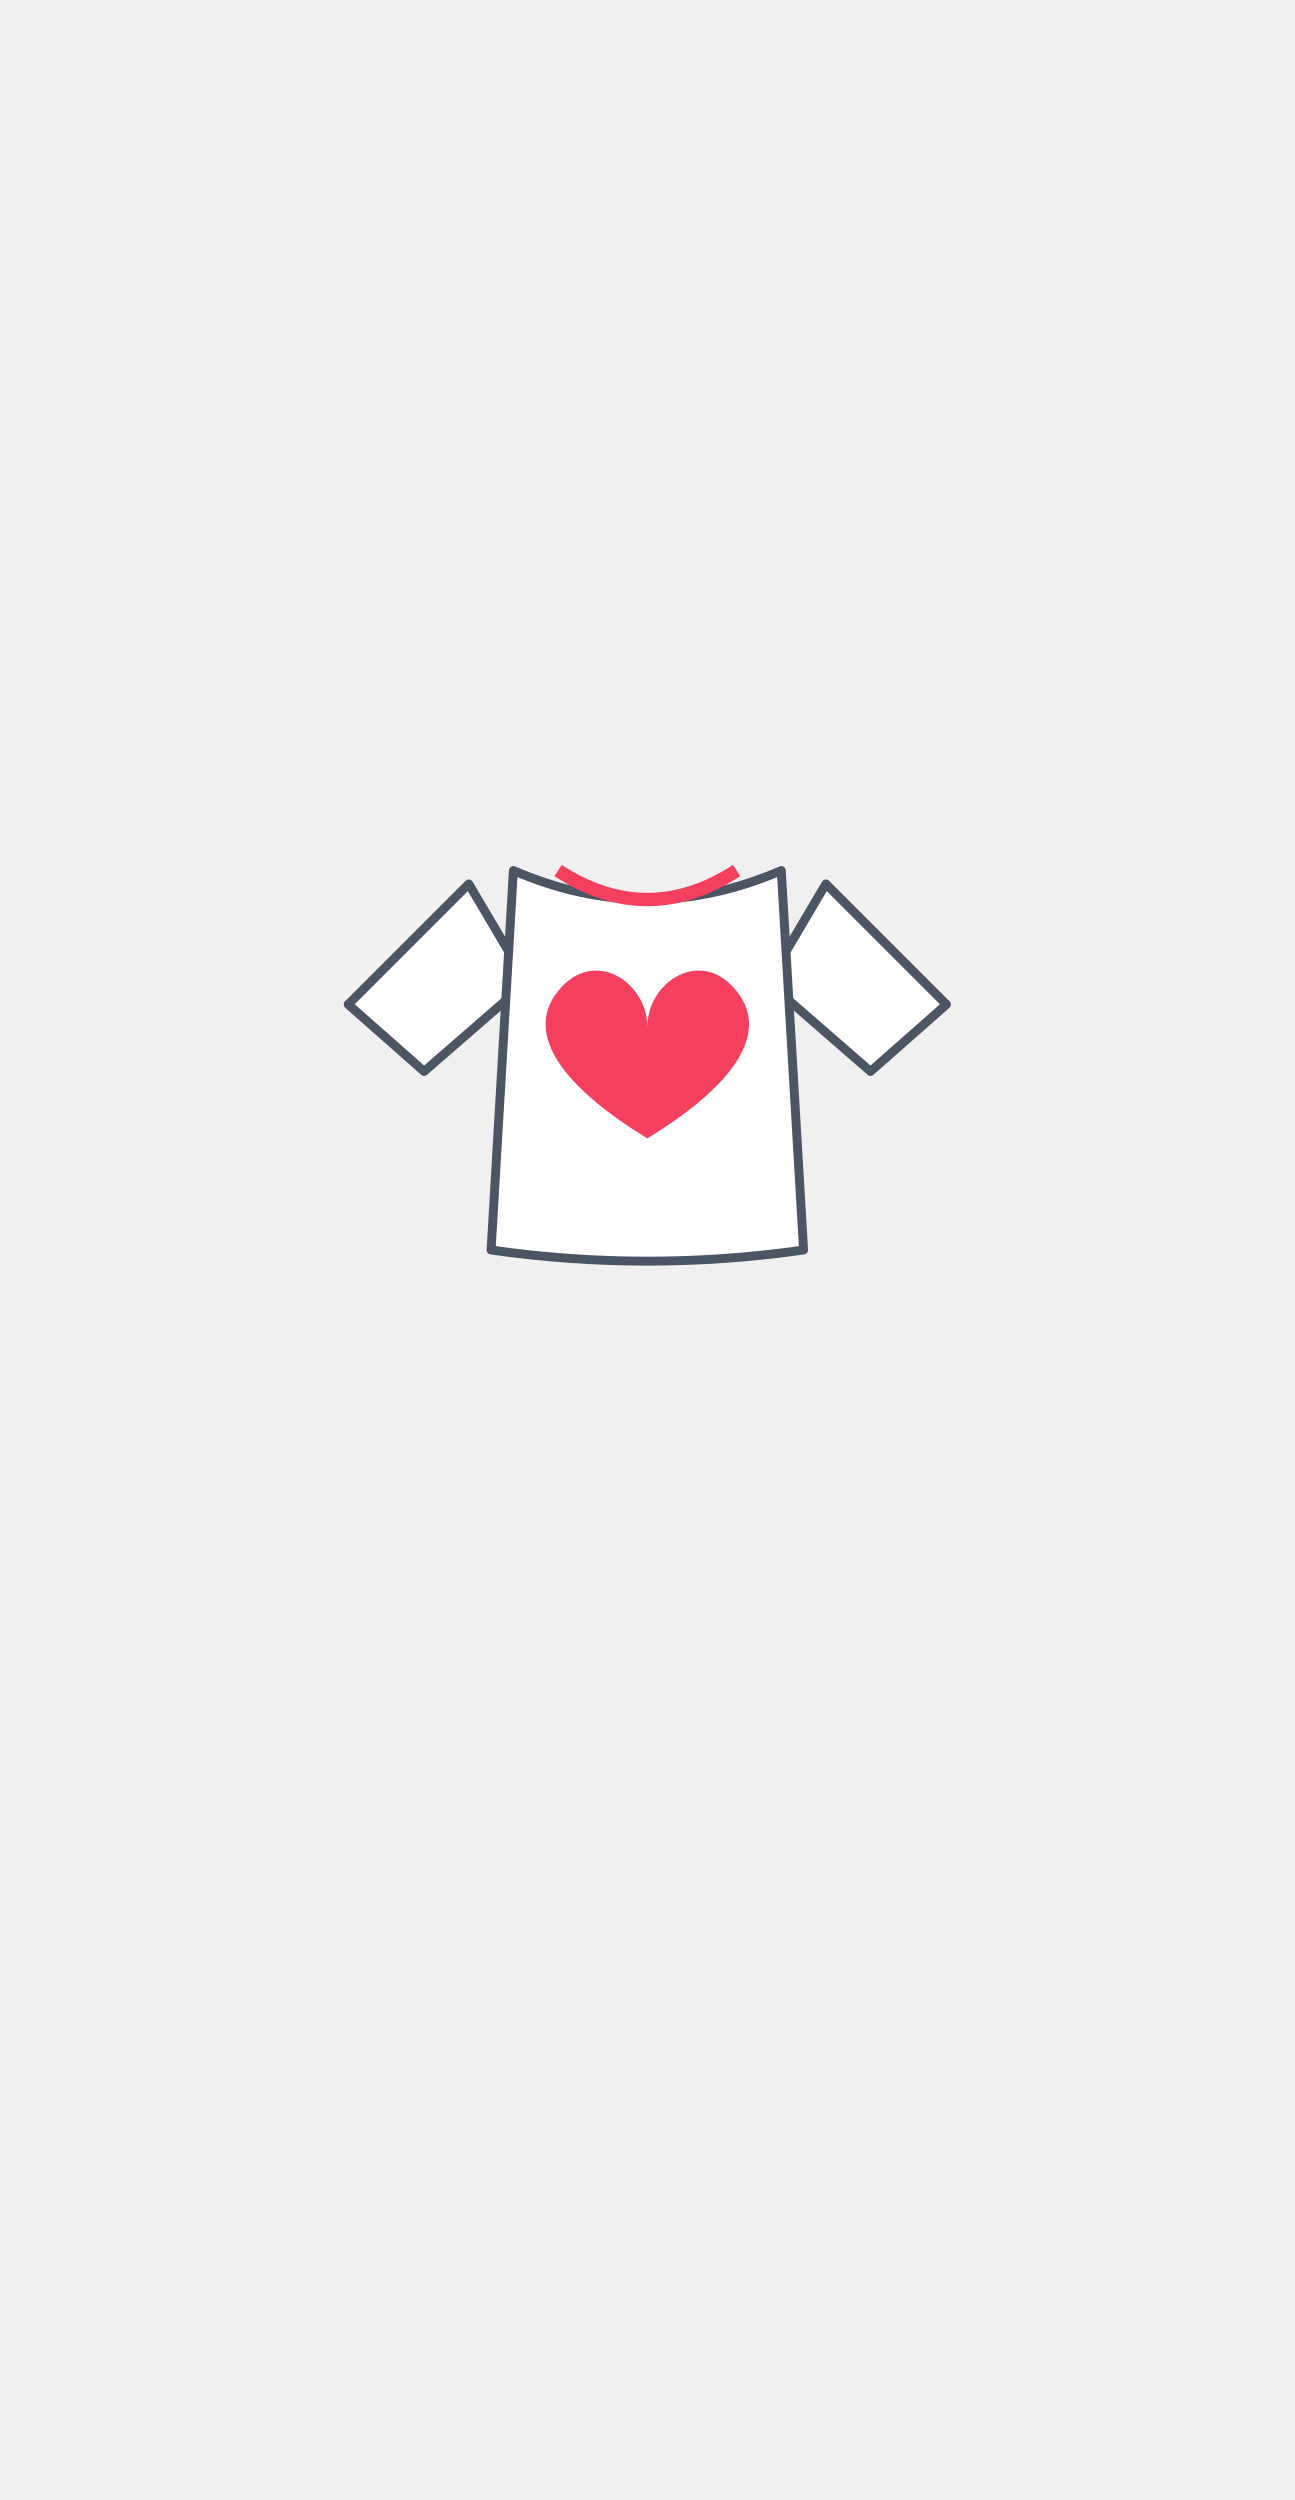
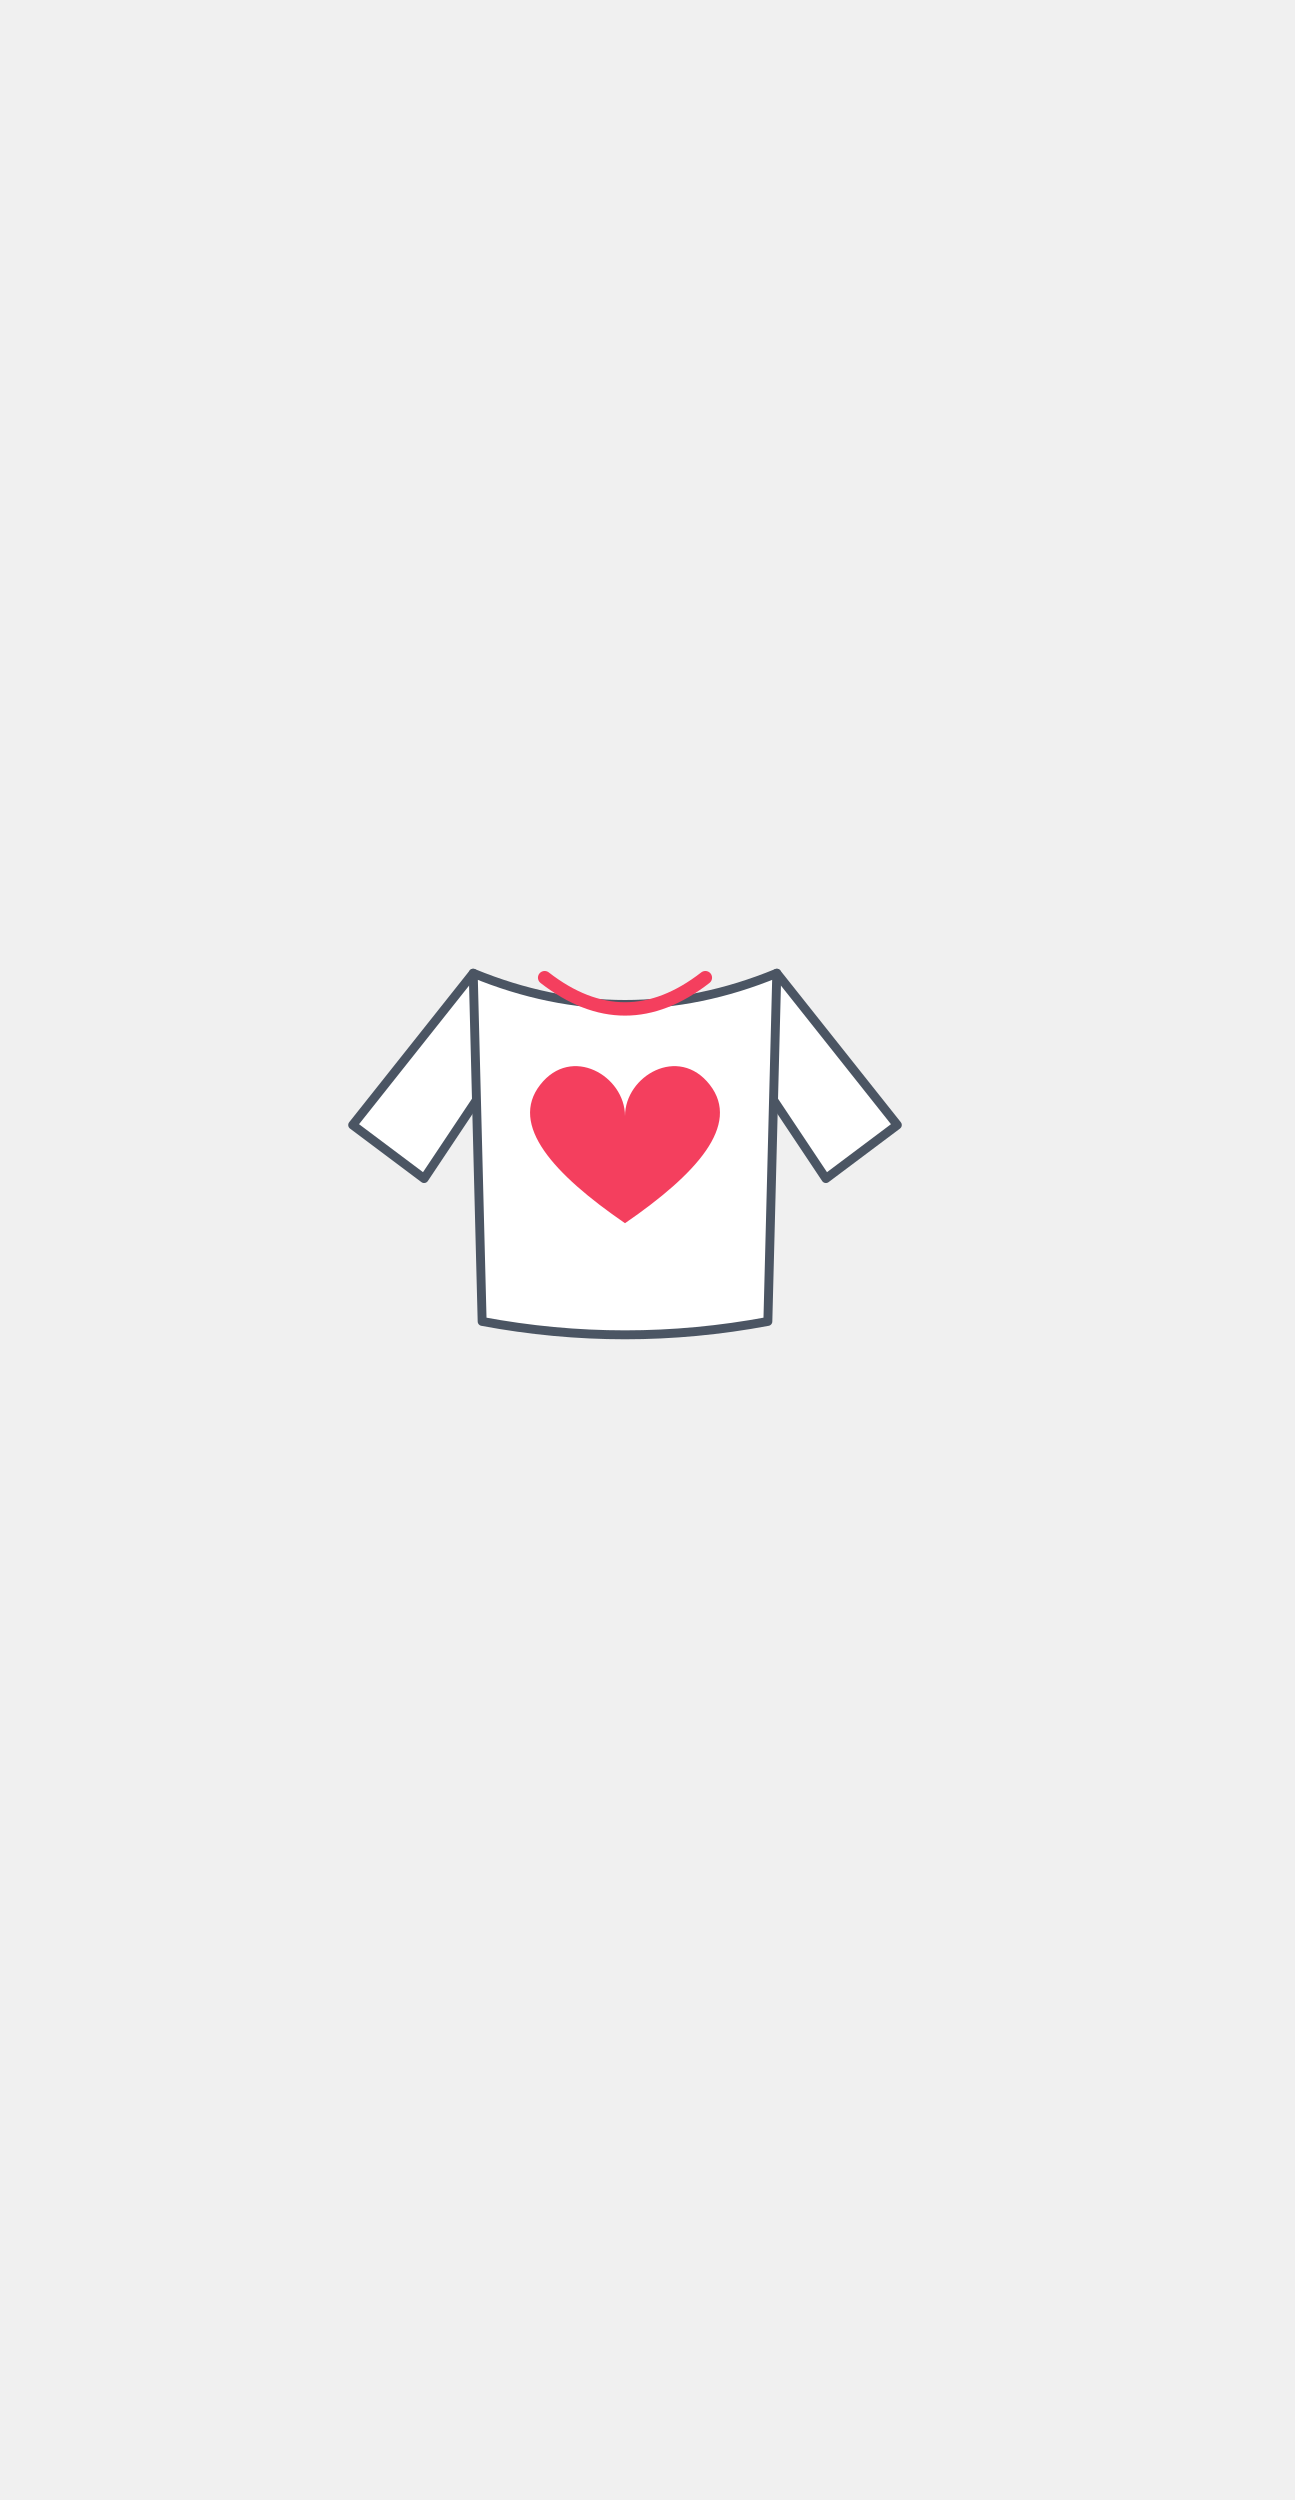
<svg xmlns="http://www.w3.org/2000/svg" viewBox="0 0 290 560" width="290" height="560">
-   <path d="M 105 198 L 78 225 L 95 240 L 118 220 Z" fill="#ffffff" stroke="#4b5563" stroke-width="2" stroke-linejoin="round" />
-   <path d="M 185 198 L 212 225 L 195 240 L 172 220 Z" fill="#ffffff" stroke="#4b5563" stroke-width="2" stroke-linejoin="round" />
-   <path d="M 115 195 Q 145 208 175 195 L 180 280 Q 145 285 110 280 Z" fill="#ffffff" stroke="#4b5563" stroke-width="2" stroke-linejoin="round" />
-   <path d="M 145 230 C 145 220 133 212 125 222 C 117 232 127 244 145 255 C 163 244 173 232 165 222 C 157 212 145 220 145 230 Z" fill="#f43f5e" />
-   <path d="M 125 195 Q 145 208 165 195" fill="none" stroke="#f43f5e" stroke-width="3" />
+   <path d="M 106 218 L 79 252 L 95 264 L 111 240 Z" fill="#ffffff" stroke="#4b5563" stroke-width="2" stroke-linejoin="round" />
+   <path d="M 174 218 L 201 252 L 185 264 L 169 240 Z" fill="#ffffff" stroke="#4b5563" stroke-width="2" stroke-linejoin="round" />
+   <path d="M 106 218 Q 140 232 174 218 L 172 296 Q 140 302 108 296 Z" fill="#ffffff" stroke="#4b5563" stroke-width="2" stroke-linejoin="round" />
+   <path d="M 140 250 C 140 241 128 234 121 243 C 114 252 124 263 140 274 C 156 263 166 252 159 243 C 152 234 140 241 140 250 Z" fill="#f43f5e" />
+   <path d="M 122 219 Q 140 233 158 219" fill="none" stroke="#f43f5e" stroke-width="3" stroke-linecap="round" />
</svg>
